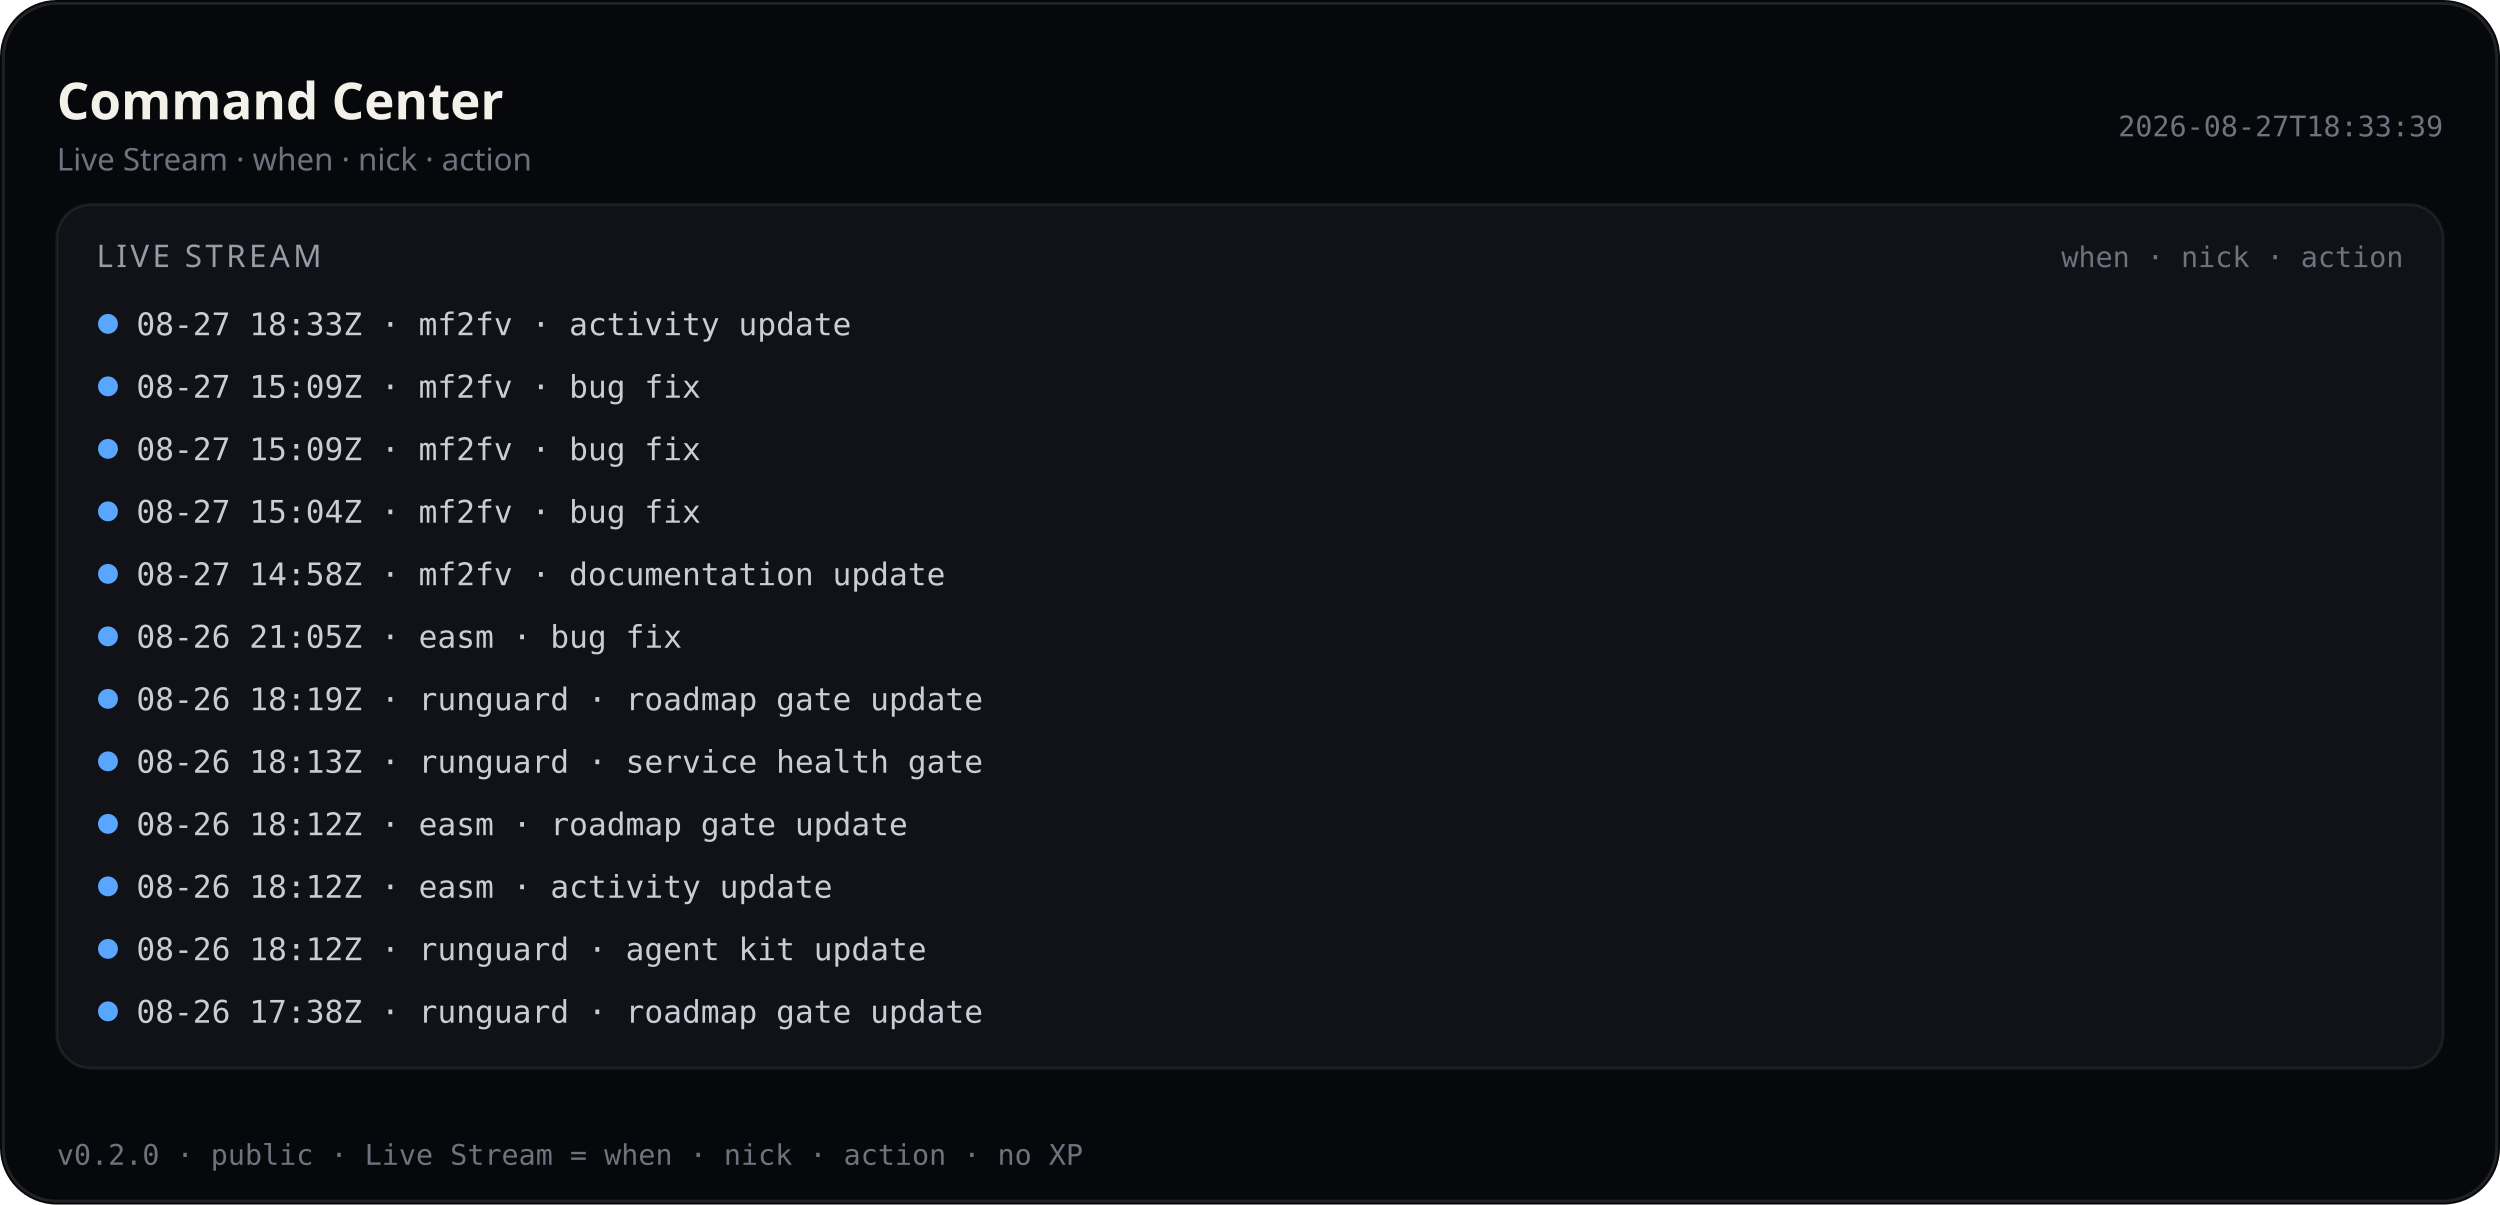
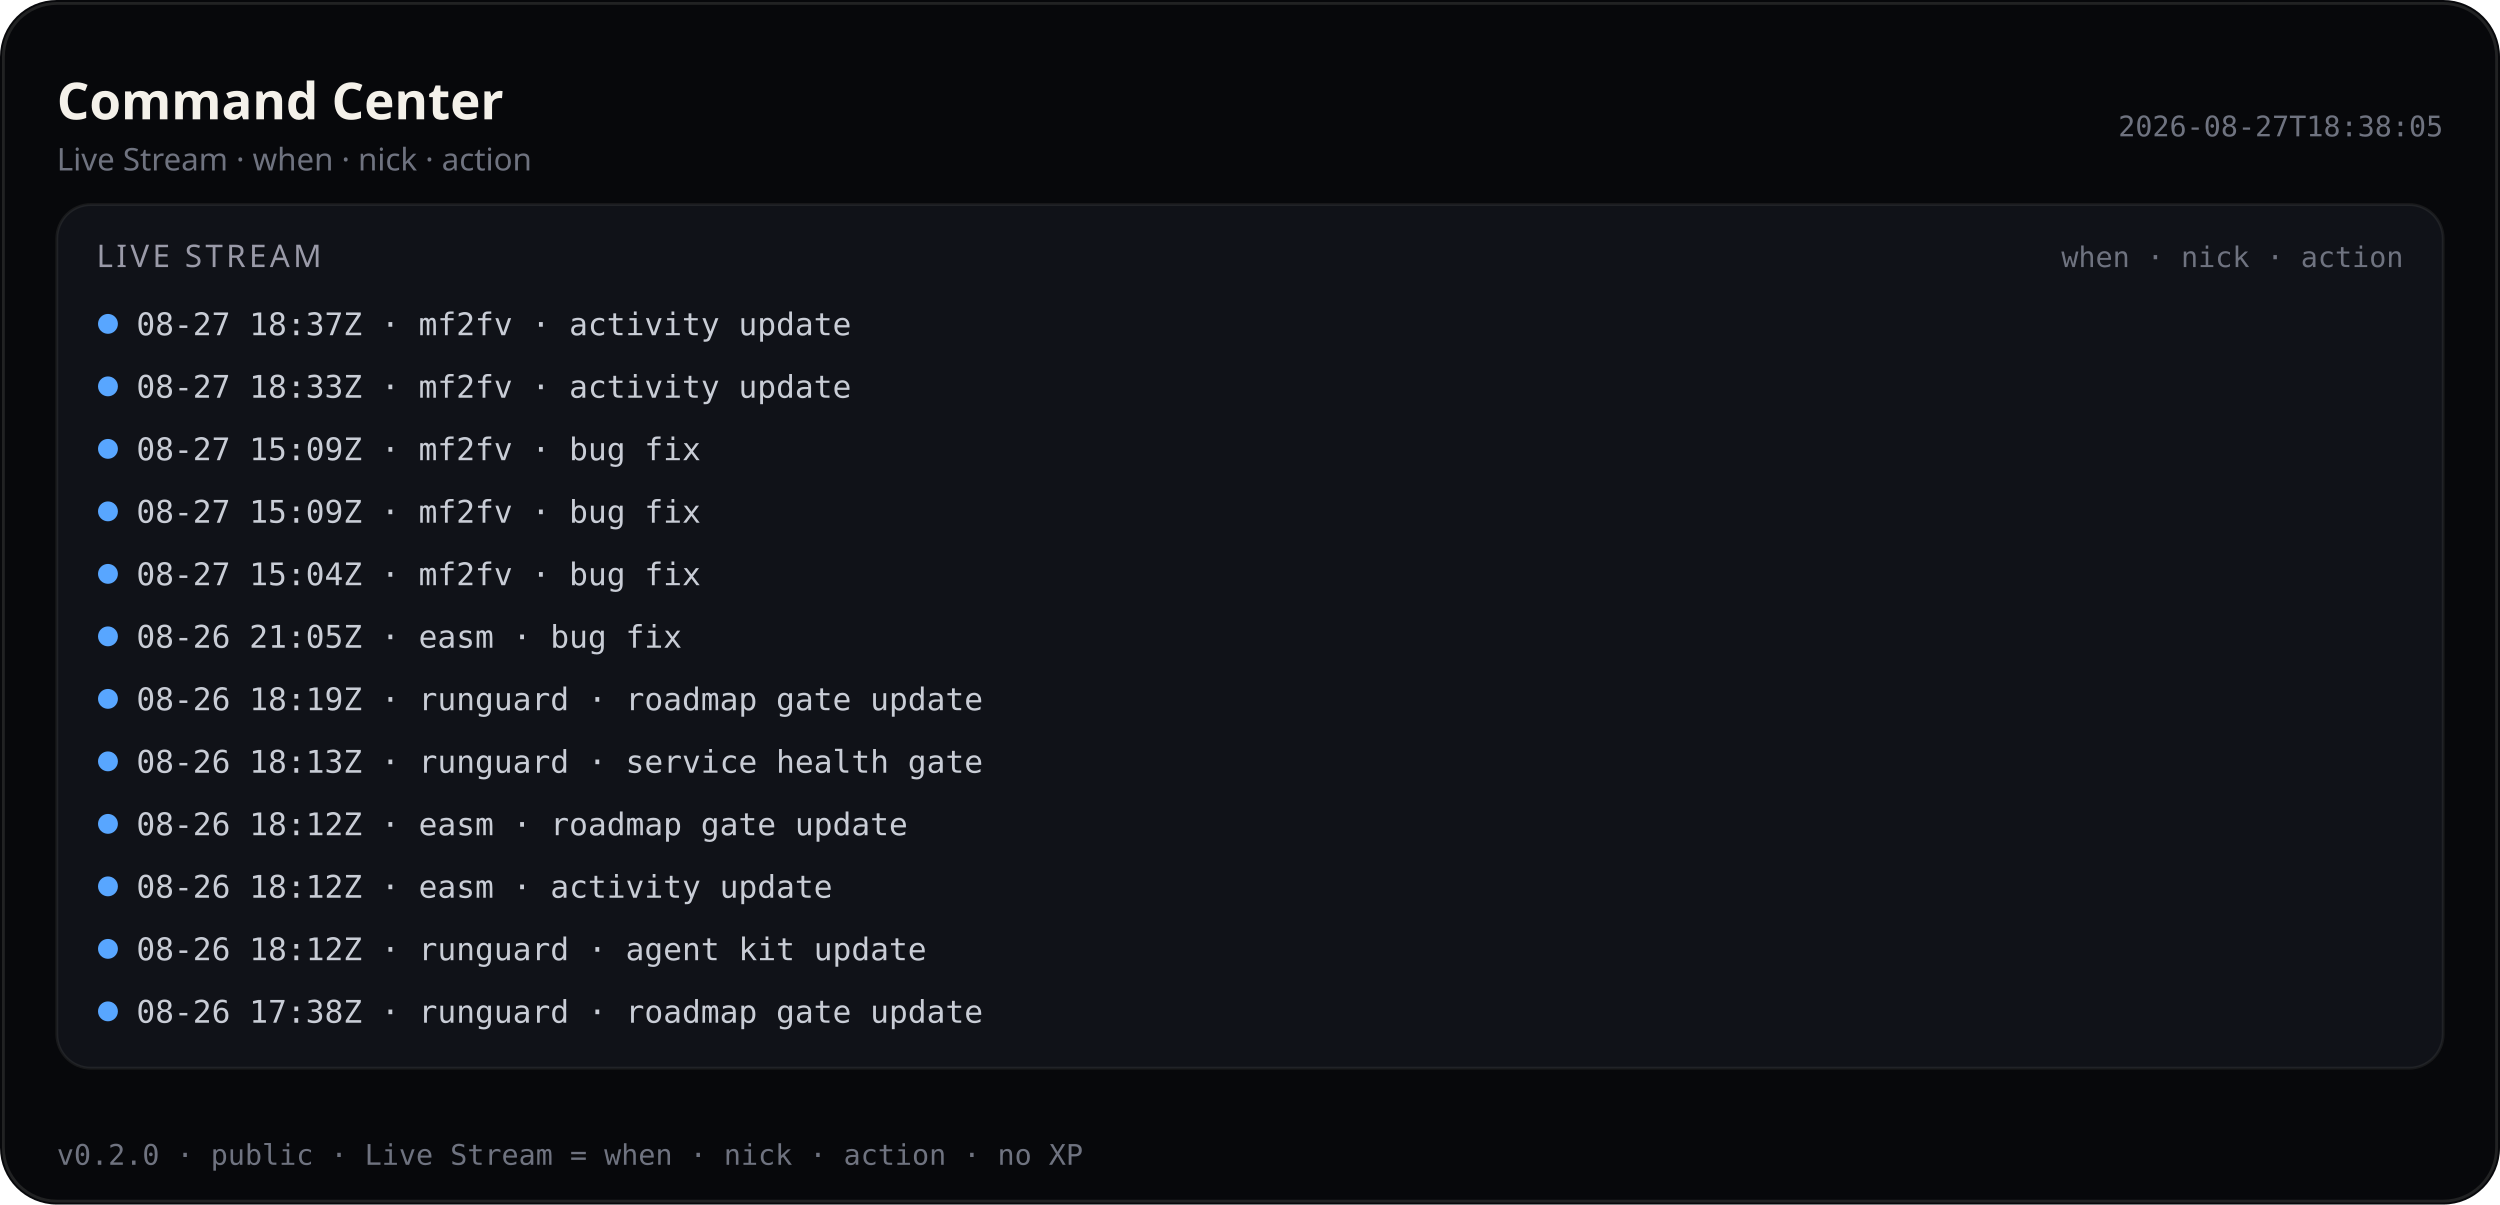
<svg xmlns="http://www.w3.org/2000/svg" viewBox="0 0 880 424" width="880" height="424" role="img" aria-label="Command Center — Live Stream (public)">
  <rect width="880" height="424" rx="20" fill="#07080b" />
  <rect x="1.2" y="1.2" width="877.6" height="421.6" rx="18.8" fill="none" stroke="rgba(232,228,214,0.12)" />
  <text x="20" y="42" fill="#f4f1ea" font-size="18" font-family="ui-sans-serif, system-ui, sans-serif" font-weight="600">Command Center</text>
  <text x="20" y="60" fill="#6f7380" font-size="11" font-family="ui-sans-serif, system-ui, sans-serif">Live Stream · when · nick · action</text>
-   <text x="860" y="48" fill="#6f7380" font-size="10" text-anchor="end" font-family="ui-monospace, SFMono-Regular, monospace">2026-08-27T18:33:39</text>
+   <text x="860" y="48" fill="#6f7380" font-size="10" text-anchor="end" font-family="ui-monospace, SFMono-Regular, monospace">2026-08-27T18:38:05</text>
  <rect x="20" y="72" width="840" height="304" rx="12" fill="#101218" stroke="rgba(232,228,214,0.08)" />
  <text x="34" y="94" fill="#9a9aa8" font-size="11" font-family="ui-sans-serif, system-ui, sans-serif" letter-spacing="1.2">LIVE STREAM</text>
  <text x="846" y="94" fill="#6f7380" font-size="10" text-anchor="end" font-family="ui-monospace, SFMono-Regular, monospace">when · nick · action</text>
  <defs>
    <clipPath id="live-stream-clip-pub">
      <rect x="20" y="72" width="840" height="304" />
    </clipPath>
  </defs>
  <g clip-path="url(#live-stream-clip-pub)">
    <circle cx="38" cy="114" r="3.5" fill="#58a6ff" />
-     <text x="48" y="118" fill="#c9cdd6" font-size="11" font-family="ui-monospace, SFMono-Regular, monospace">08-27 18:33Z · mf2fv · activity update</text>
+     <text x="48" y="118" fill="#c9cdd6" font-size="11" font-family="ui-monospace, SFMono-Regular, monospace">08-27 18:37Z · mf2fv · activity update</text>
    <circle cx="38" cy="136" r="3.5" fill="#58a6ff" />
-     <text x="48" y="140" fill="#c9cdd6" font-size="11" font-family="ui-monospace, SFMono-Regular, monospace">08-27 15:09Z · mf2fv · bug fix</text>
+     <text x="48" y="140" fill="#c9cdd6" font-size="11" font-family="ui-monospace, SFMono-Regular, monospace">08-27 18:33Z · mf2fv · activity update</text>
    <circle cx="38" cy="158" r="3.5" fill="#58a6ff" />
    <text x="48" y="162" fill="#c9cdd6" font-size="11" font-family="ui-monospace, SFMono-Regular, monospace">08-27 15:09Z · mf2fv · bug fix</text>
    <circle cx="38" cy="180" r="3.5" fill="#58a6ff" />
-     <text x="48" y="184" fill="#c9cdd6" font-size="11" font-family="ui-monospace, SFMono-Regular, monospace">08-27 15:04Z · mf2fv · bug fix</text>
+     <text x="48" y="184" fill="#c9cdd6" font-size="11" font-family="ui-monospace, SFMono-Regular, monospace">08-27 15:09Z · mf2fv · bug fix</text>
    <circle cx="38" cy="202" r="3.5" fill="#58a6ff" />
-     <text x="48" y="206" fill="#c9cdd6" font-size="11" font-family="ui-monospace, SFMono-Regular, monospace">08-27 14:58Z · mf2fv · documentation update</text>
+     <text x="48" y="206" fill="#c9cdd6" font-size="11" font-family="ui-monospace, SFMono-Regular, monospace">08-27 15:04Z · mf2fv · bug fix</text>
    <circle cx="38" cy="224" r="3.5" fill="#58a6ff" />
    <text x="48" y="228" fill="#c9cdd6" font-size="11" font-family="ui-monospace, SFMono-Regular, monospace">08-26 21:05Z · easm · bug fix</text>
    <circle cx="38" cy="246" r="3.5" fill="#58a6ff" />
    <text x="48" y="250" fill="#c9cdd6" font-size="11" font-family="ui-monospace, SFMono-Regular, monospace">08-26 18:19Z · runguard · roadmap gate update</text>
    <circle cx="38" cy="268" r="3.5" fill="#58a6ff" />
    <text x="48" y="272" fill="#c9cdd6" font-size="11" font-family="ui-monospace, SFMono-Regular, monospace">08-26 18:13Z · runguard · service health gate</text>
    <circle cx="38" cy="290" r="3.5" fill="#58a6ff" />
    <text x="48" y="294" fill="#c9cdd6" font-size="11" font-family="ui-monospace, SFMono-Regular, monospace">08-26 18:12Z · easm · roadmap gate update</text>
    <circle cx="38" cy="312" r="3.5" fill="#58a6ff" />
    <text x="48" y="316" fill="#c9cdd6" font-size="11" font-family="ui-monospace, SFMono-Regular, monospace">08-26 18:12Z · easm · activity update</text>
    <circle cx="38" cy="334" r="3.5" fill="#58a6ff" />
    <text x="48" y="338" fill="#c9cdd6" font-size="11" font-family="ui-monospace, SFMono-Regular, monospace">08-26 18:12Z · runguard · agent kit update</text>
    <circle cx="38" cy="356" r="3.5" fill="#58a6ff" />
    <text x="48" y="360" fill="#c9cdd6" font-size="11" font-family="ui-monospace, SFMono-Regular, monospace">08-26 17:38Z · runguard · roadmap gate update</text>
  </g>
  <text x="20" y="410" fill="#6f7380" font-size="10" font-family="ui-monospace, SFMono-Regular, monospace">v0.2.0 · public · Live Stream = when · nick · action · no XP</text>
</svg>
